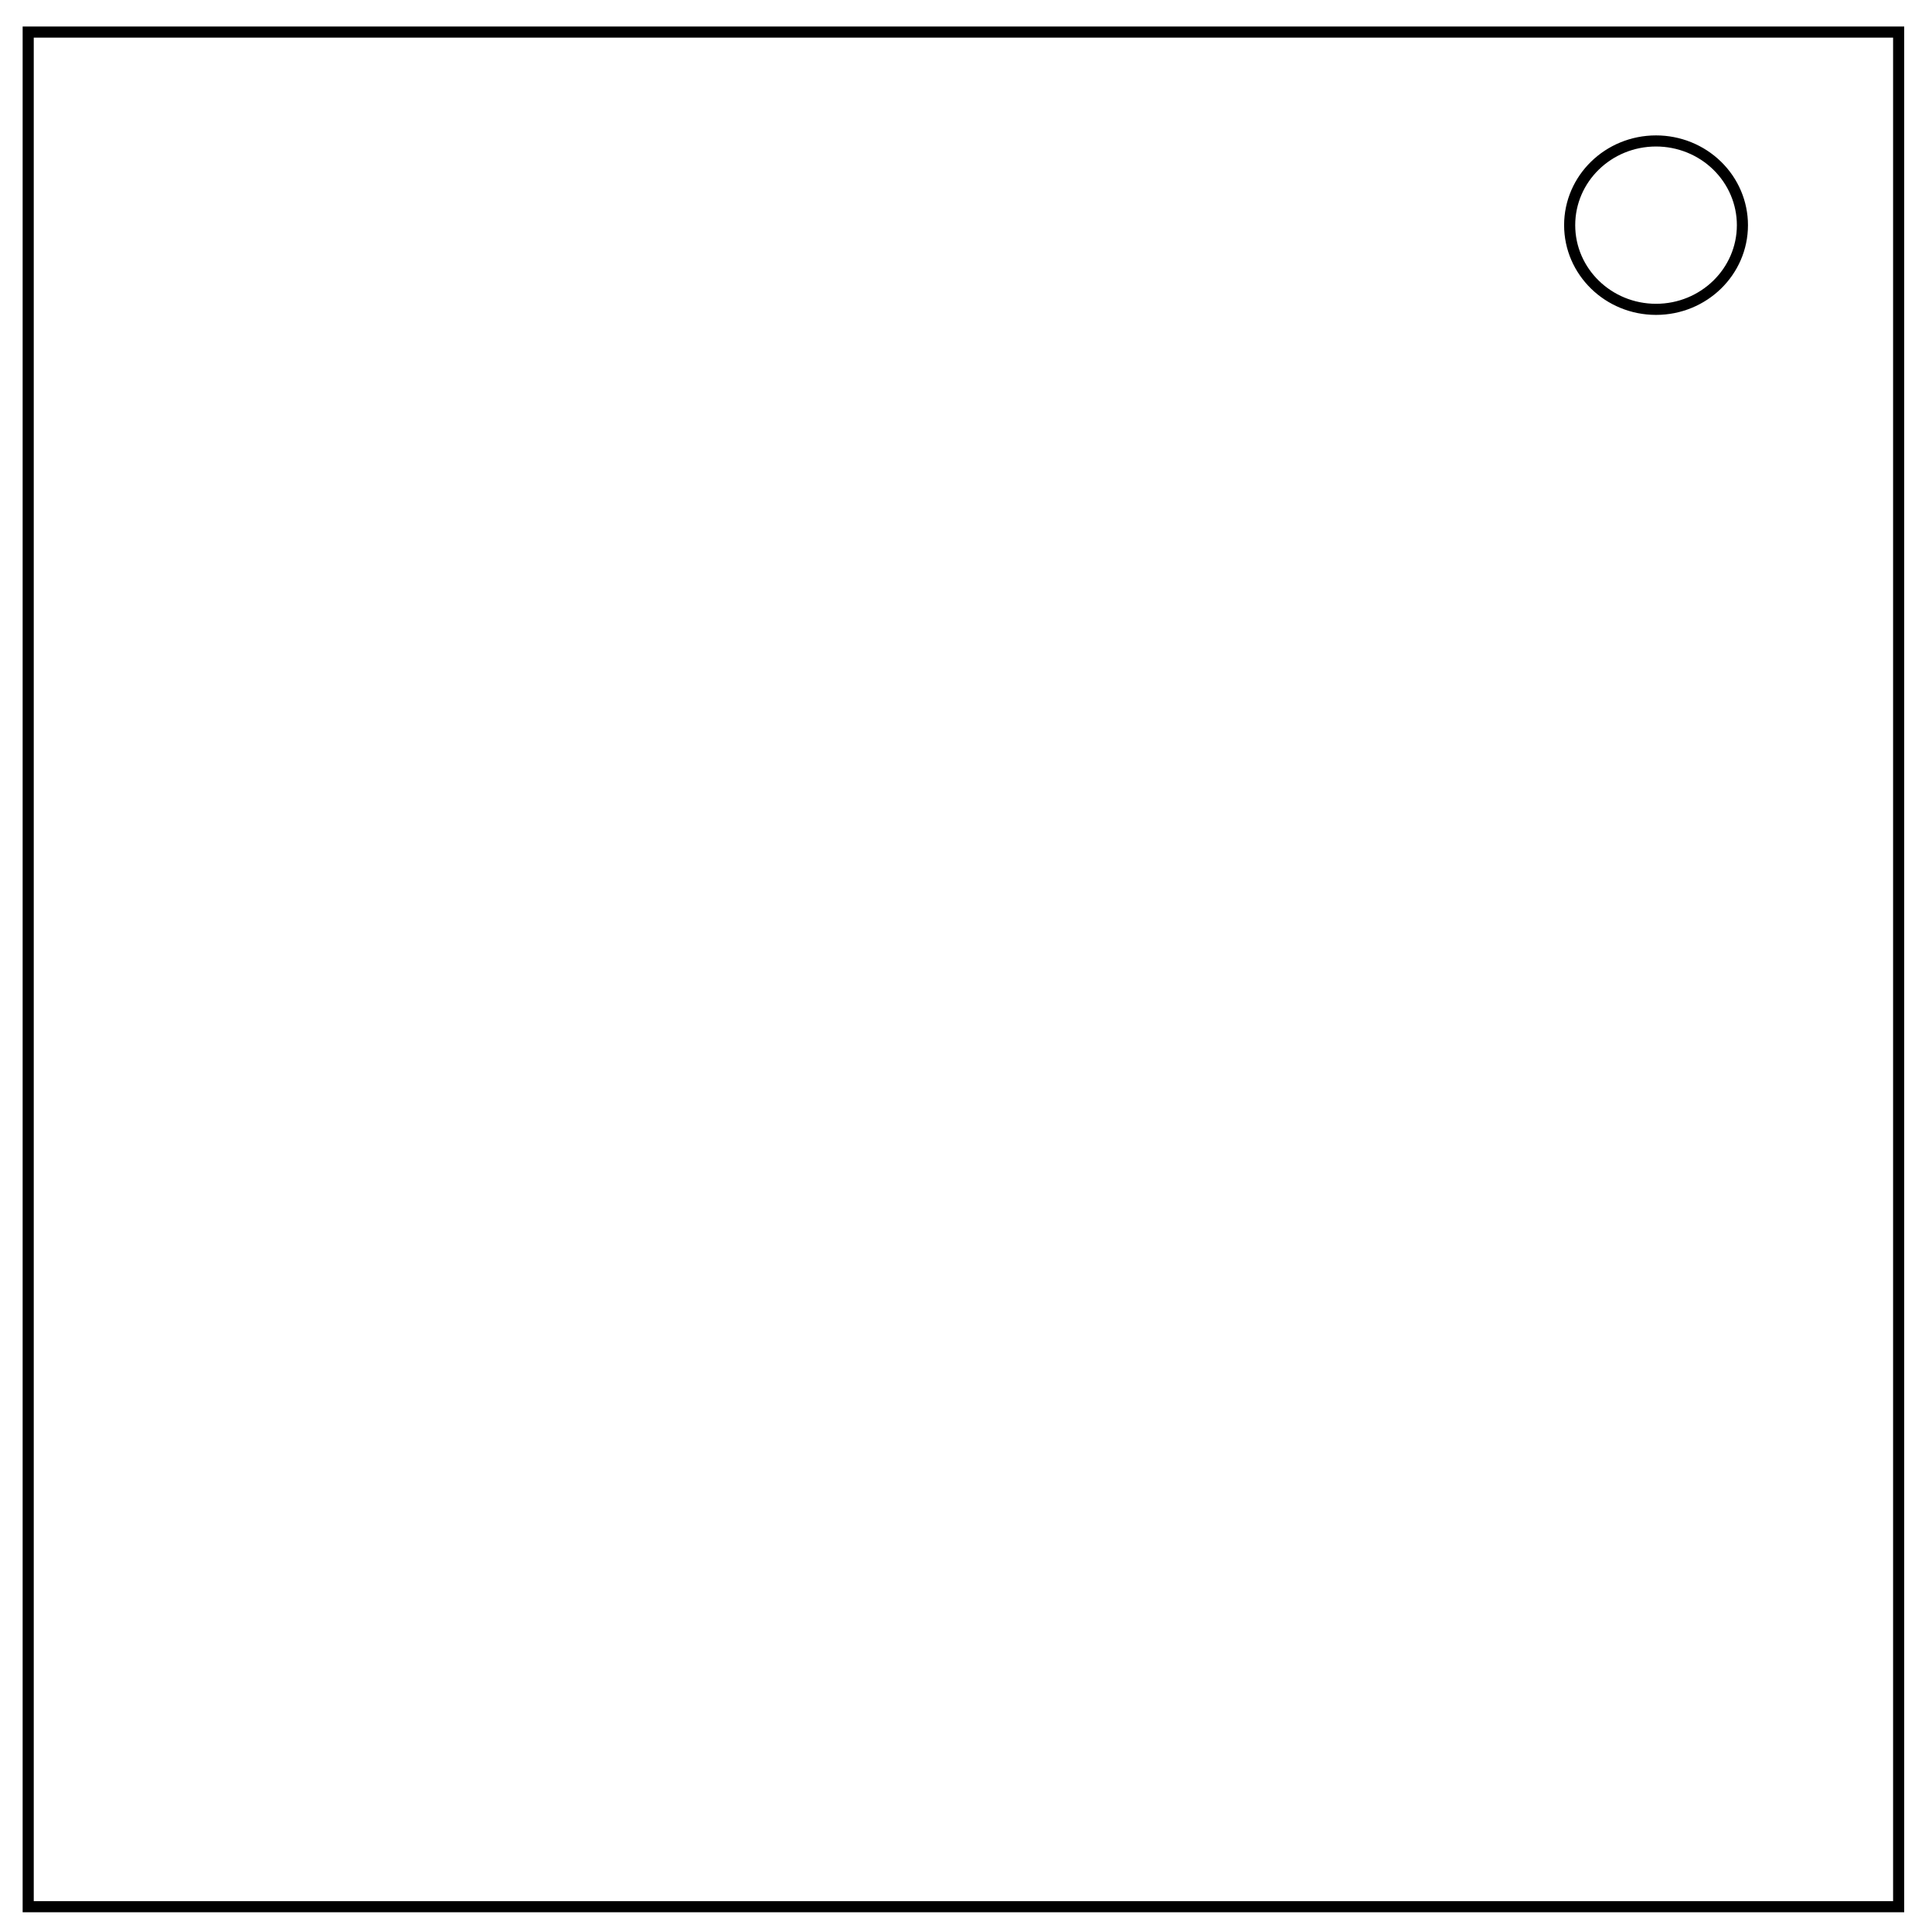
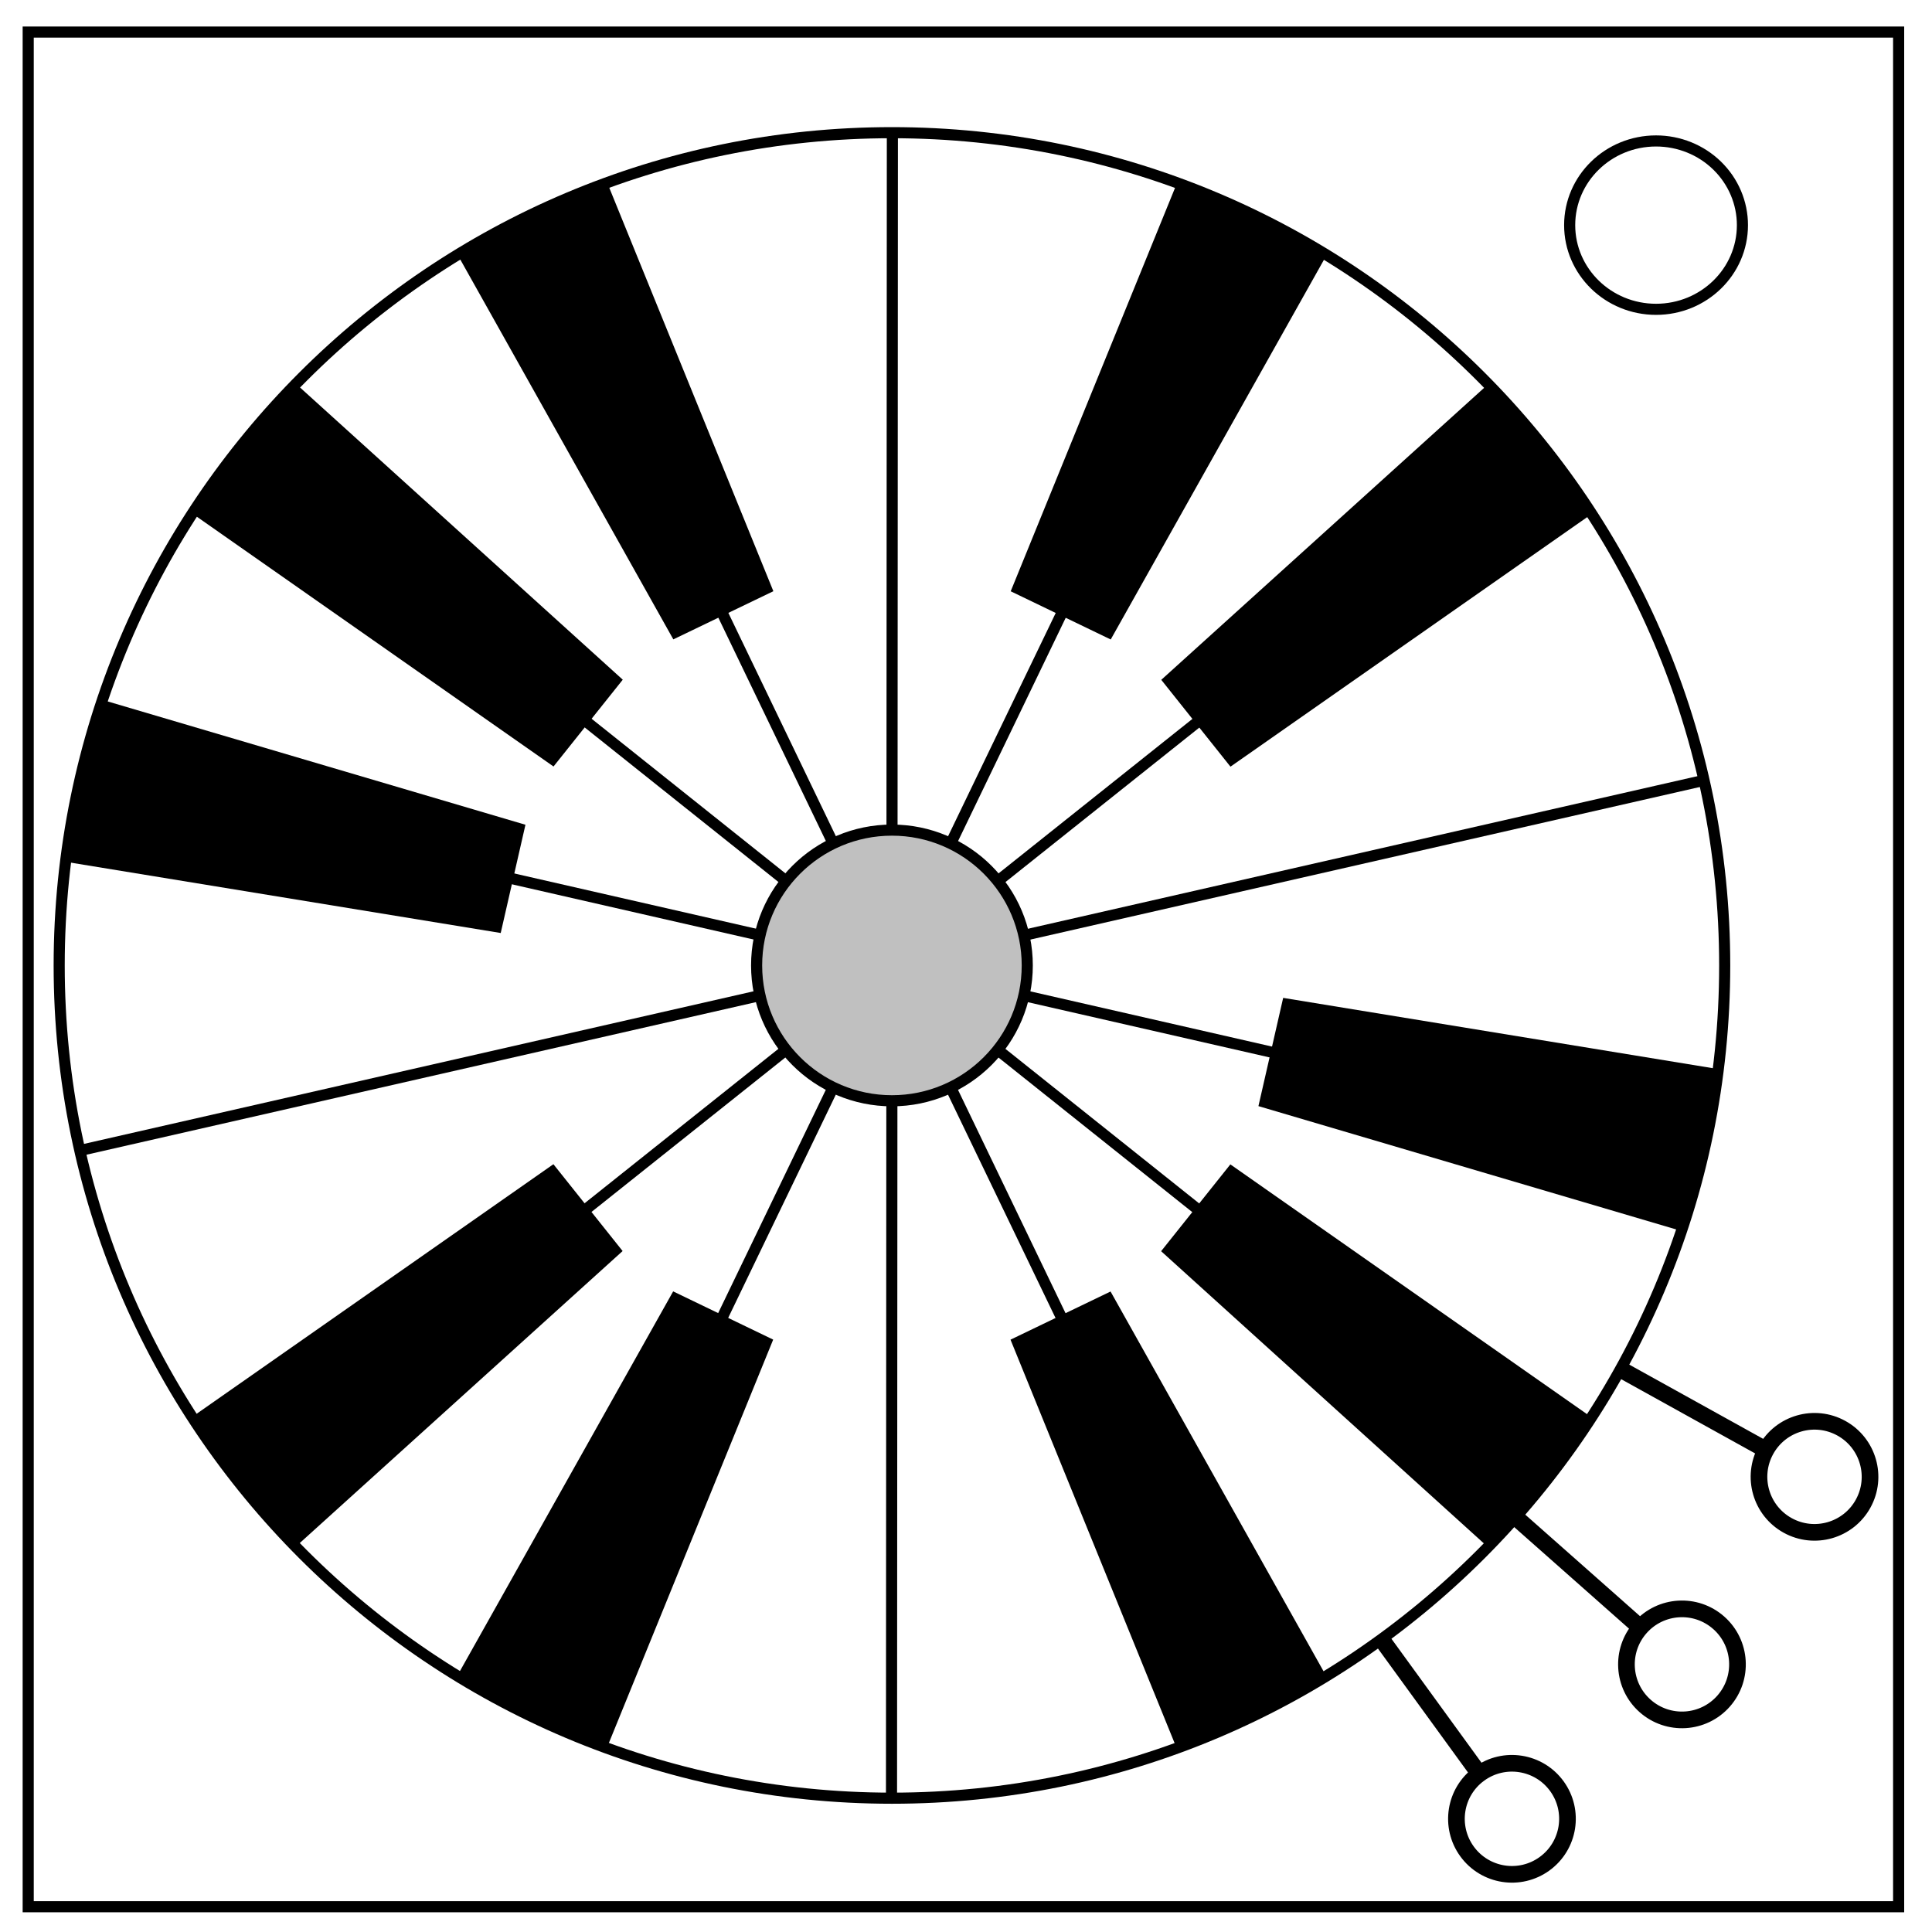
- <svg xmlns="http://www.w3.org/2000/svg" version="1.1" viewBox="0.0 0.0 348.0 348.0" fill="none" width="100%" height="100%" id="svg2985">
-   <path d="m5.079 5.776l336.913 0l0 337.669l-336.913 0z" stroke-width="2.0" stroke="#000000" fill-rule="nonzero" />
-   <path d="m282.734 40.554l0 0c0 -8.376 6.966 -15.165 15.559 -15.165l0 0c4.127 0 8.084 1.598 11.002 4.442c2.918 2.844 4.557 6.701 4.557 10.724l0 0c0 8.376 -6.966 15.165 -15.559 15.165l0 0c-8.593 0 -15.559 -6.79 -15.559 -15.165z" stroke-width="2.0" stroke="#000000" fill-rule="nonzero" />
+ <svg xmlns="http://www.w3.org/2000/svg" fill="none" viewBox="0 0 348 348">
+   <path stroke="#000" stroke-width="2" d="M5.08 5.776h336.91v337.67H5.08z" />
+   <path stroke="#000" stroke-width="2" d="M282.734 40.554c0-8.376 6.966-15.165 15.56-15.165 4.126 0 8.084 1.594 11 4.44 2.92 2.842 4.56 6.7 4.56 10.722 0 8.376-6.967 15.165-15.56 15.165-8.594 0-15.56-6.79-15.56-15.166z" />
+   <g color="#000">
+     <path stroke="#000" stroke-width="2" d="M310.66 173.899c0 82.842-67.157 150-150 150s-150-67.158-150-150c0-82.843 67.157-150 150-150s150 67.157 150 150z" />
+     <path d="M280.66 168.899c0 69.035-55.964 125-125 125-69.035 0-125-55.965-125-125 0-69.036 55.965-125 125-125 69.036 0 125 55.964 125 125z" />
+     <path stroke="#000" stroke-width="2" d="M160.66 173.899L95.588 38.749m65.072 135.15L43.4 80.358m117.26 93.541L14.43 140.488m146.23 33.411L14.411 207.233m146.249-33.334l-117.31 93.48m117.31-93.48L95.517 309.015m65.143-135.116l-.078 150" />
+     <path fill="#000" d="M52.698 279.11l-18.695-23.463 65.68-45.945 12.465 15.641zm56.331 36.42L82.005 302.5l39.247-69.89 18.016 8.686zM82.073 45.256l27.03-13.015 30.2 74.25-18.02 8.676zM34.045 92.084l18.709-23.452 59.42 53.797-12.472 15.635zm-22.958 63.027l6.683-29.246 76.876 22.693-4.455 19.498z" />
+     <path stroke="#000" stroke-width="2" d="M160.66 173.899l65.073 135.15m-65.073-135.15l117.26 93.54m-117.26-93.54l146.232 33.41m-146.232-33.41l146.25-33.335m-146.25 33.335l117.31-93.48m-117.31 93.48l65.143-135.116M160.66 173.899l.079-150" />
+     <path fill="silver" stroke="#000" stroke-width="2" d="M185.035 173.899c0 13.462-10.913 24.375-24.375 24.375s-24.375-10.913-24.375-24.375 10.913-24.375 24.375-24.375 24.375 10.913 24.375 24.375z" />
+     <path fill="#000" d="M268.622 68.688l18.696 23.462-65.681 45.946-12.464-15.642zm-56.33-36.42l27.023 13.029-39.247 69.89-18.015-8.685zm26.956 270.274l-27.03 13.014-30.2-74.249 18.02-8.676zm48.027-46.828l-18.708 23.452-59.421-53.797 12.472-15.635zm22.958-63.027l-6.682 29.246-76.877-22.694 4.455-19.497z" />
+     <path stroke="#000" stroke-width="3" d="M248.828 295.251l17.634 24.27m13.968 2.213c3.246 4.468 2.255 10.722-2.213 13.968-4.468 3.246-10.722 2.256-13.968-2.212-3.246-4.468-2.256-10.722 2.213-13.968 4.468-3.246 10.721-2.256 13.968 2.212zm-7.426-48.442l22.468 19.878m14.116-.863c4.136 3.66 4.523 9.98.863 14.116-3.66 4.136-9.979 4.523-14.115.863-4.137-3.66-4.523-9.98-.864-14.116 3.66-4.136 9.98-4.523 14.116-.863zm-17.735-45.687l26.239 14.545m13.594-3.899c4.83 2.678 6.576 8.764 3.898 13.595-2.677 4.83-8.764 6.575-13.594 3.898-4.83-2.678-6.576-8.764-3.898-13.594 2.677-4.83 8.764-6.576 13.594-3.899z" />
+   </g>
</svg>
